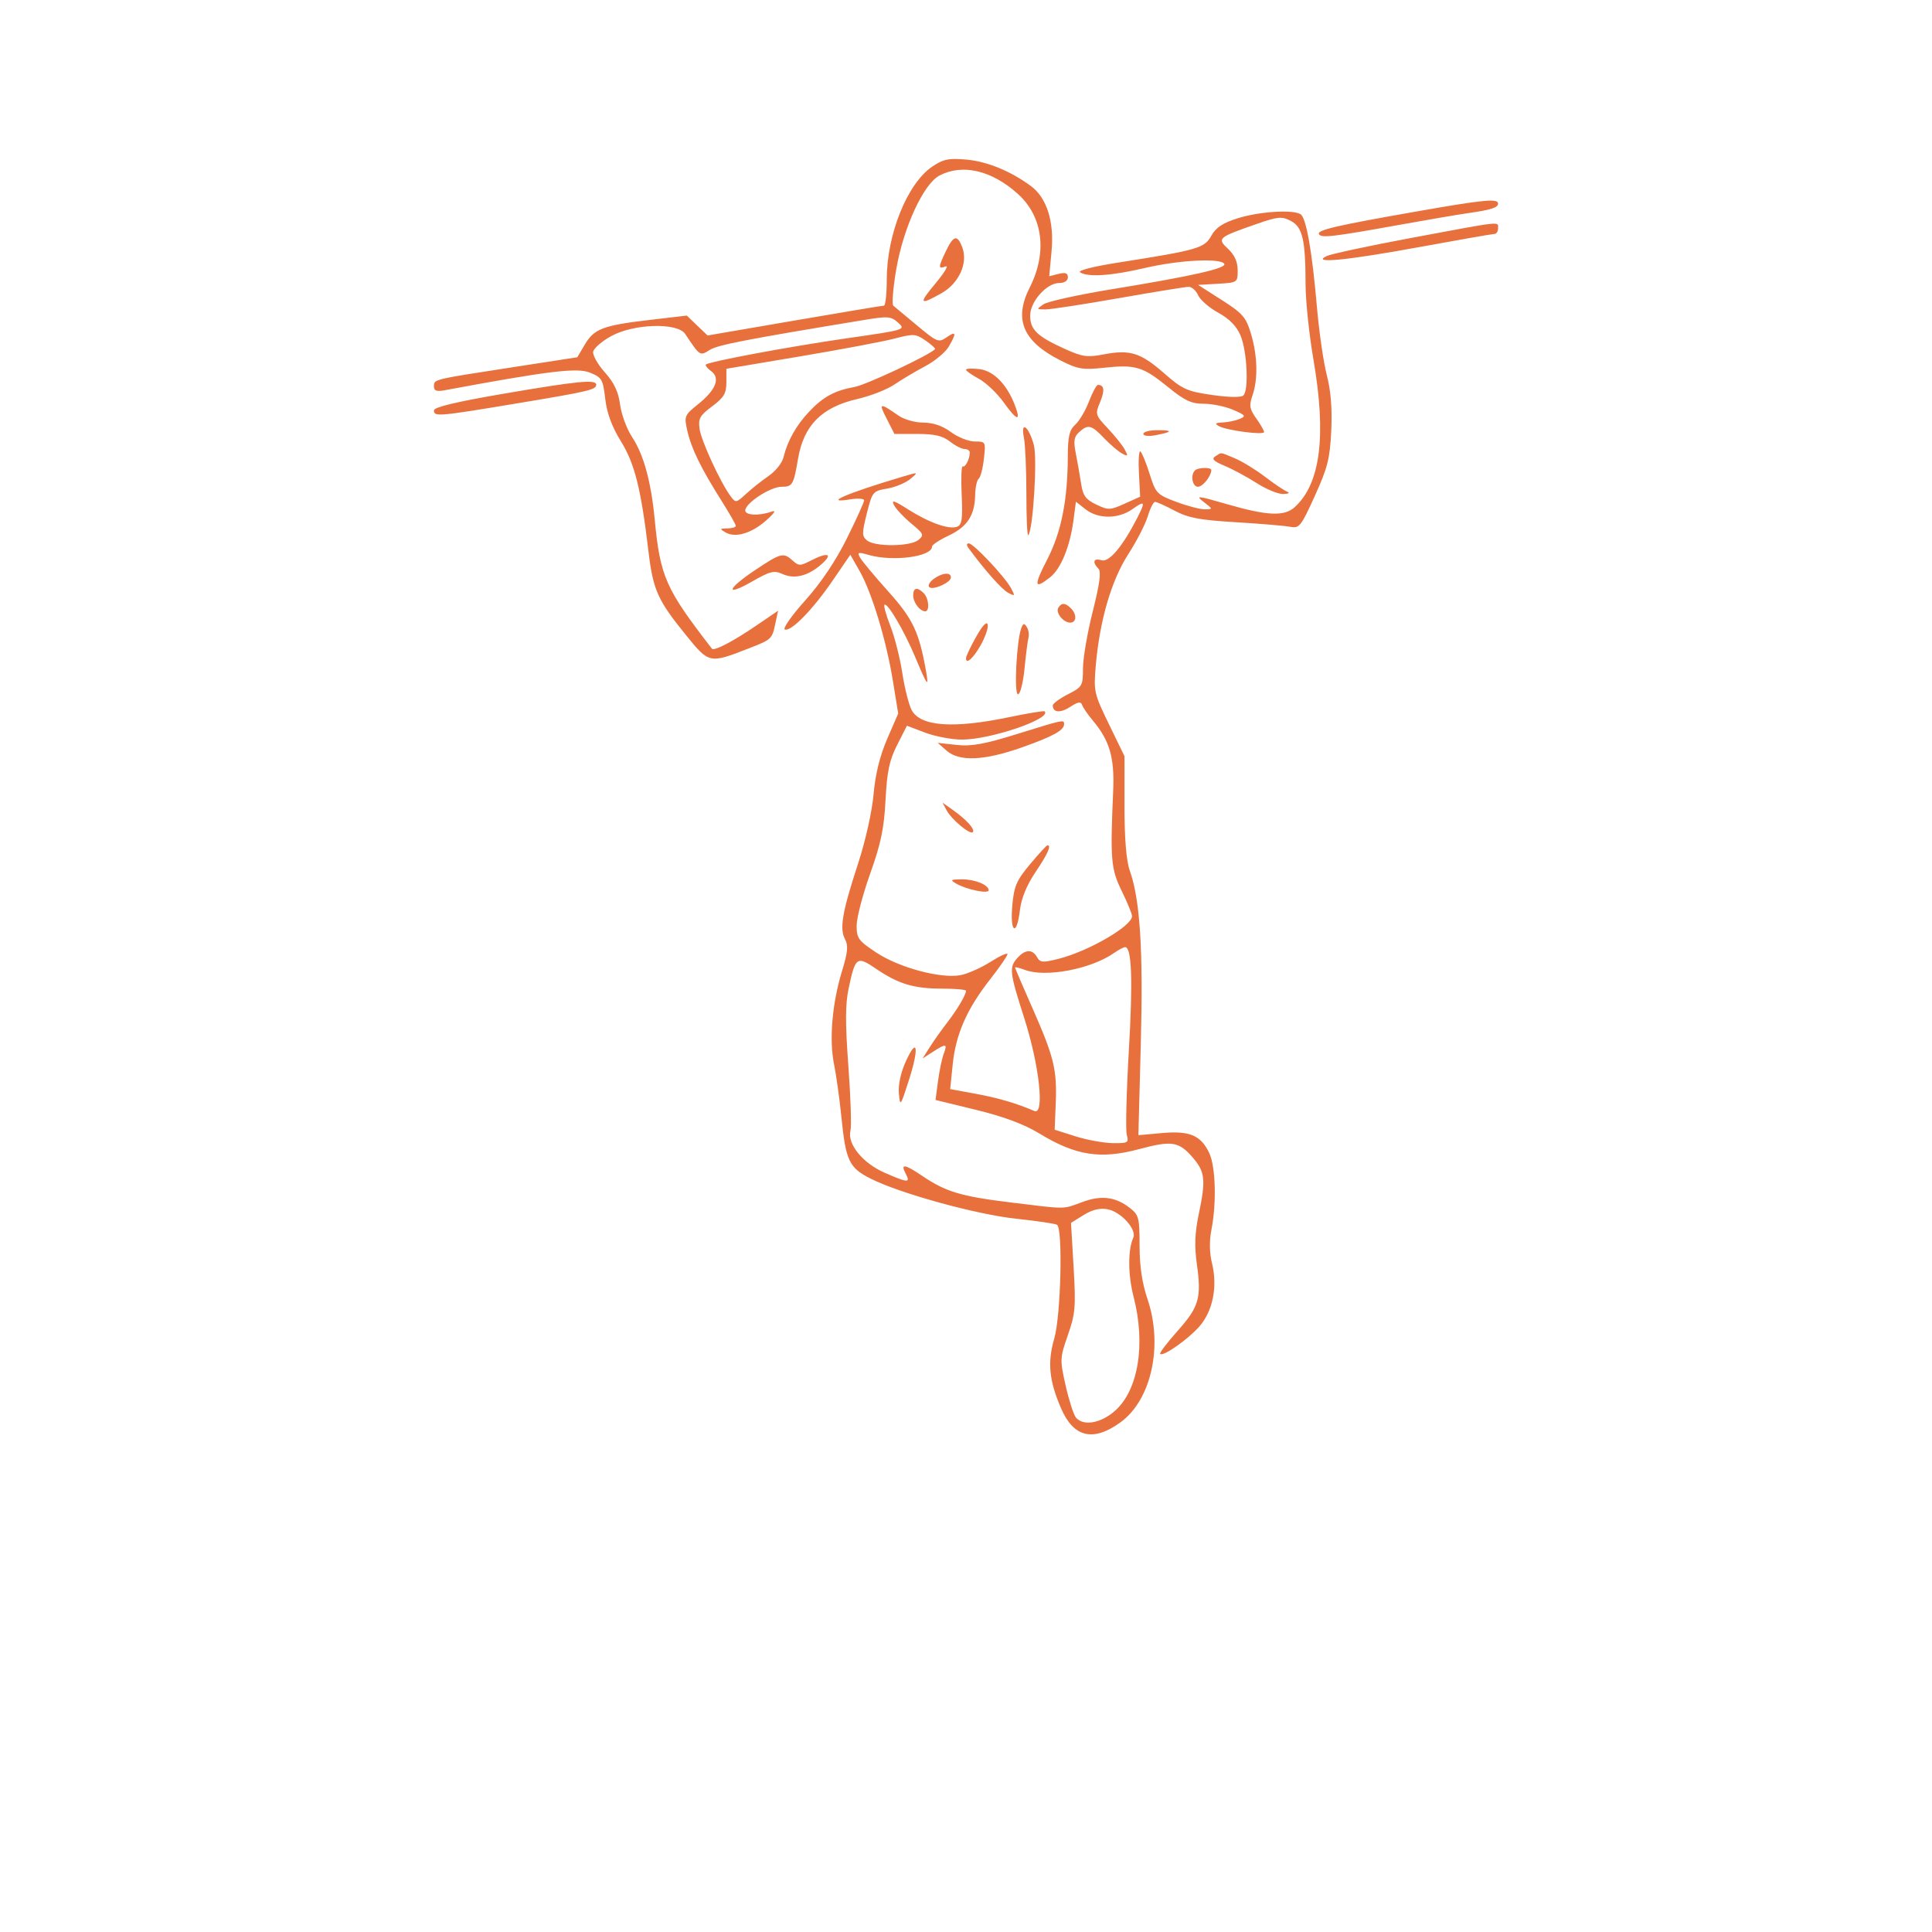
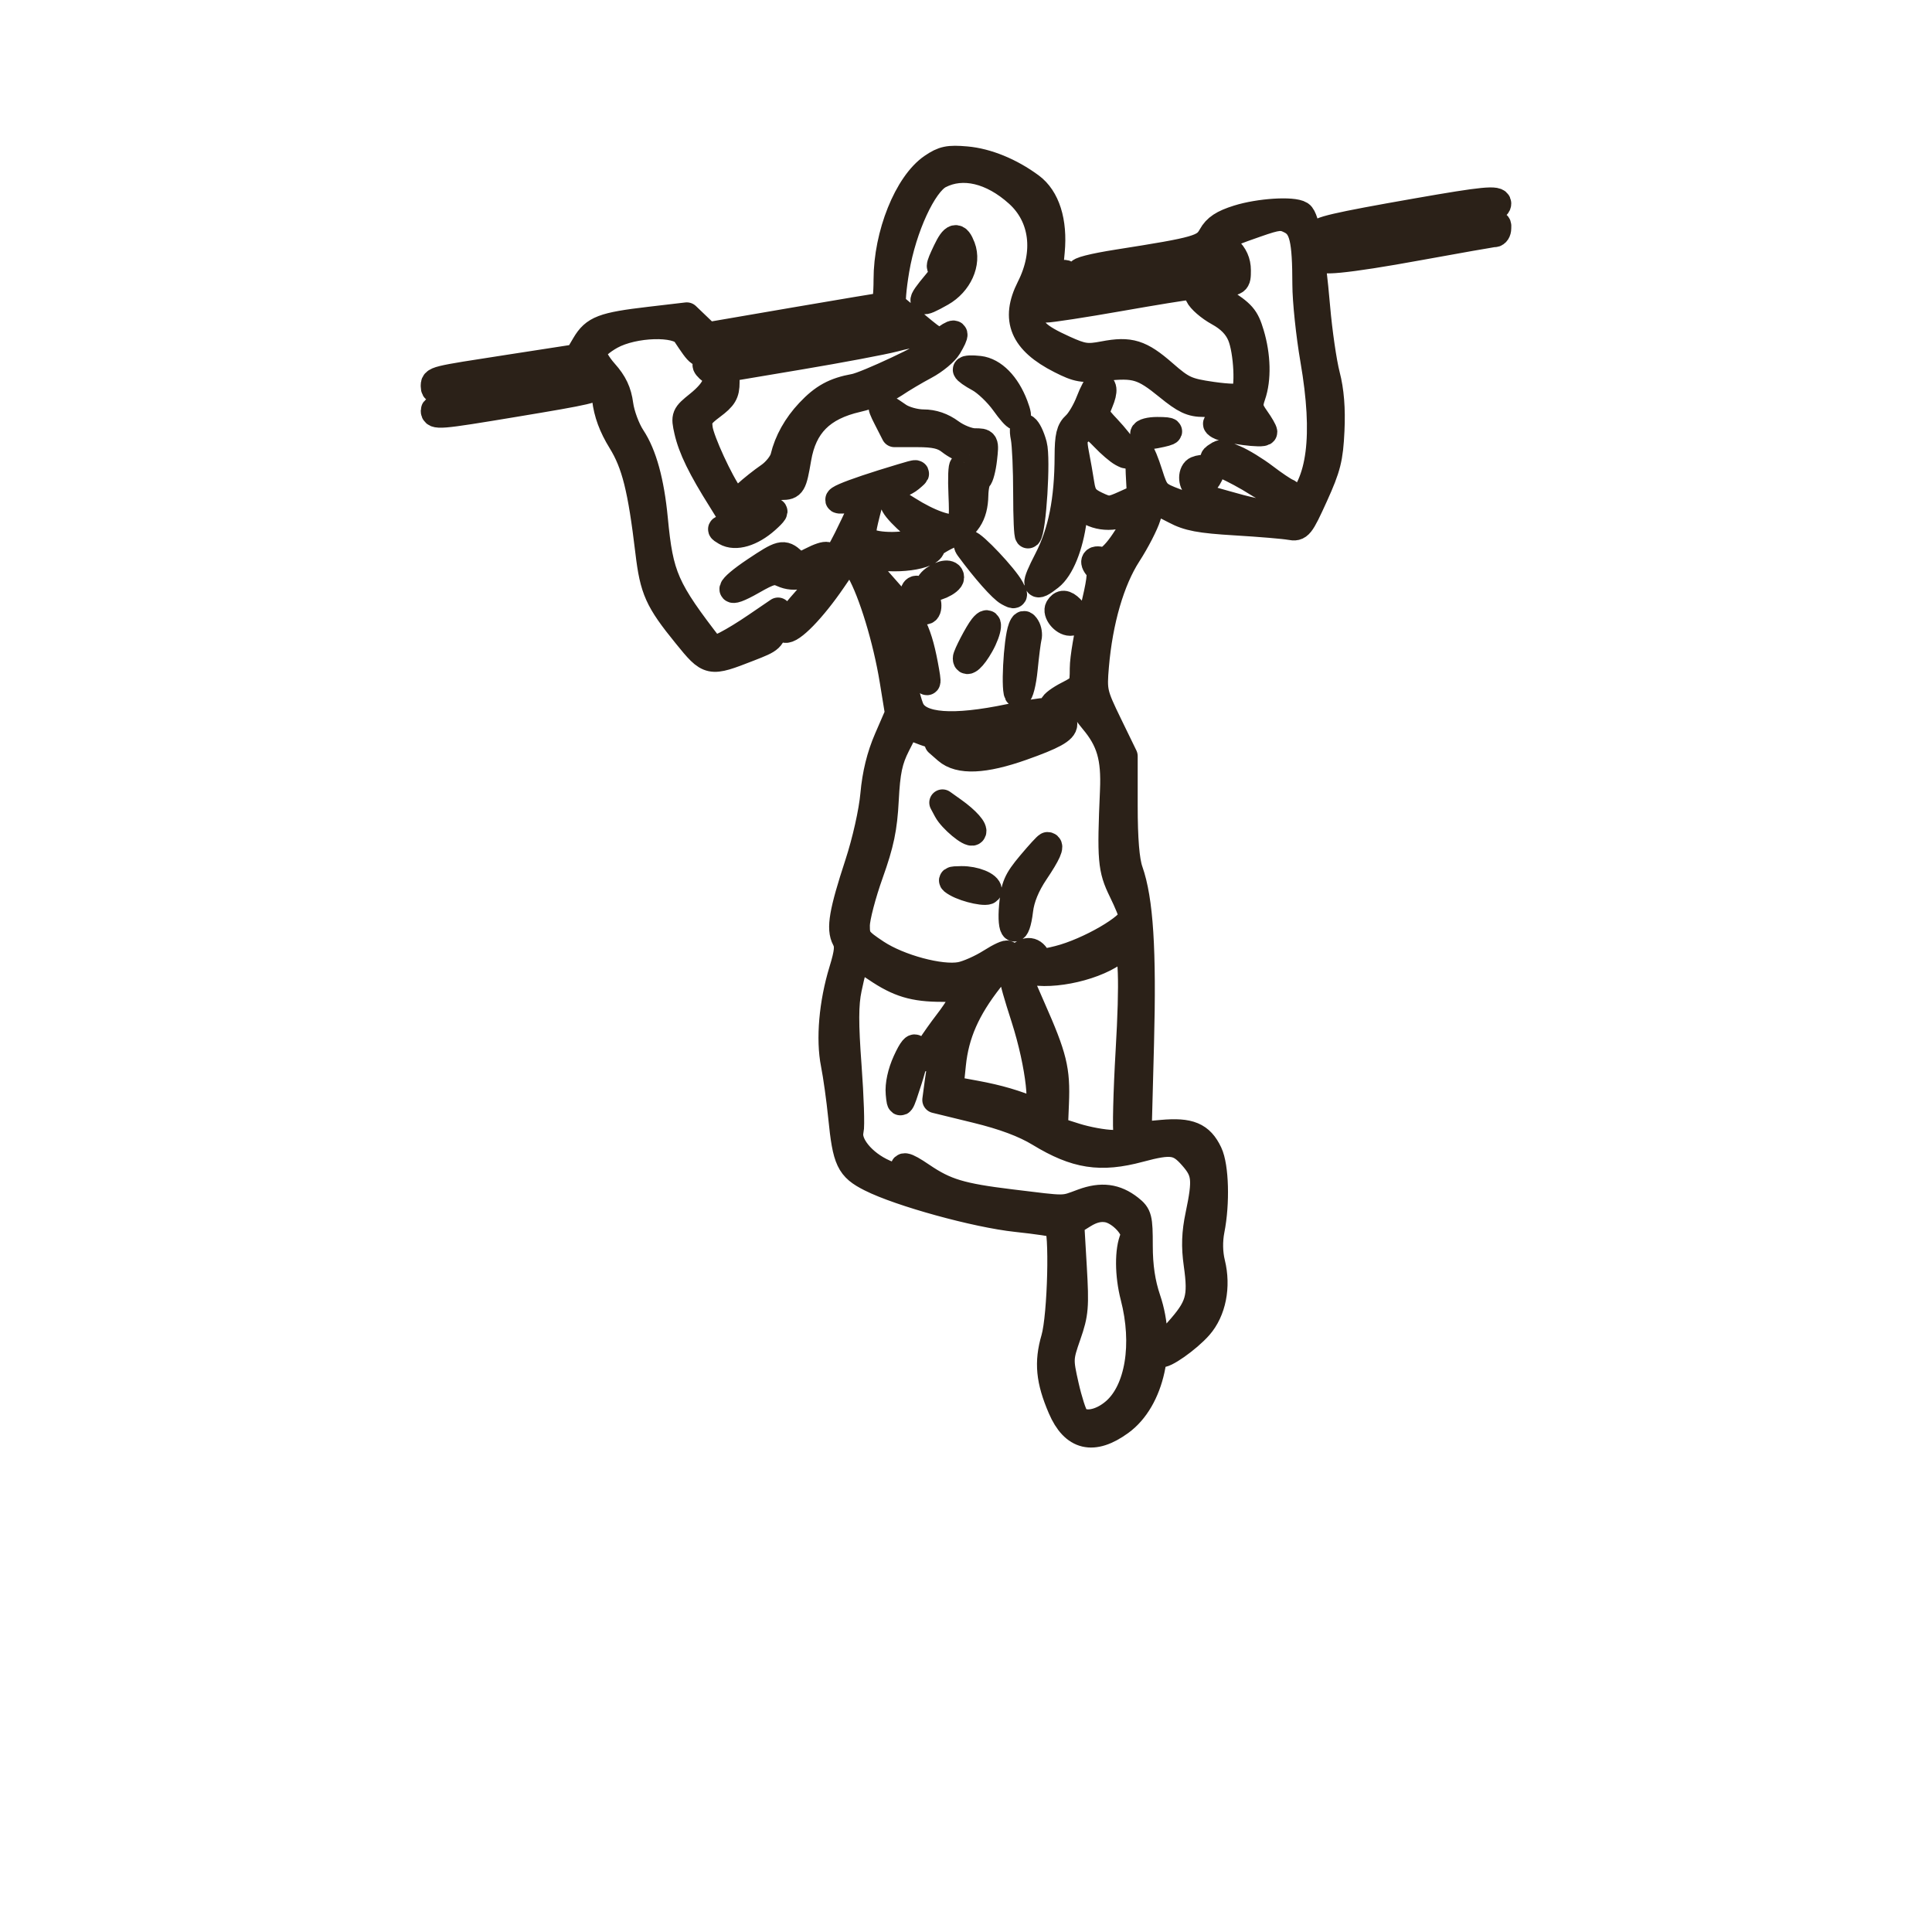
<svg xmlns="http://www.w3.org/2000/svg" width="512" height="512" viewBox="0 0 512 512">
-   <path fill="#E8703D" fill-rule="evenodd" d="M247.015 44.183C240.405 48.69 235 62.152 235 74.105c0 3.792-.338 6.895-.75 6.896s-11.097 1.78-23.744 3.954l-22.994 3.952-2.753-2.638-2.753-2.637-9.869 1.158c-12.338 1.447-14.693 2.343-17.164 6.532l-1.978 3.352-17.748 2.743c-20.742 3.205-20.247 3.082-20.247 5.027 0 1.1.741 1.368 2.75.995 27.545-5.122 35.161-6.053 38.534-4.707 3.218 1.283 3.498 1.758 4.11 6.963.449 3.821 1.762 7.376 4.157 11.257 3.669 5.944 5.322 12.556 7.31 29.248 1.208 10.141 2.45 12.909 9.918 22.096 6.187 7.613 6.184 7.612 16.721 3.508 6.011-2.341 6.105-2.43 6.99-6.627l.701-3.323-5.846 3.985c-6.108 4.164-11.129 6.776-11.673 6.073-12.323-15.923-13.721-19.092-15.184-34.412-.939-9.837-2.92-17.043-5.938-21.604-1.425-2.153-2.873-6.048-3.219-8.655-.454-3.43-1.571-5.797-4.039-8.56-1.877-2.101-3.267-4.57-3.091-5.487.177-.917 2.313-2.766 4.747-4.109 6.017-3.319 17.582-3.663 19.633-.585 3.942 5.918 3.893 5.886 6.502 4.236 2.104-1.331 9.651-2.794 41.146-7.977 6.091-1.003 6.924-.93 8.799.766 2.041 1.847 1.854 1.905-13.402 4.096-15.184 2.181-36.711 6.189-37.553 6.992-.235.224.383 1 1.373 1.724 2.513 1.838 1.296 4.972-3.394 8.742-3.675 2.953-3.777 3.201-2.905 7.079 1.048 4.666 3.596 9.89 8.998 18.45 2.12 3.359 3.855 6.397 3.855 6.75s-1.012.656-2.25.672c-2.04.028-2.083.128-.462 1.071 2.612 1.52 6.915.237 10.803-3.222 2.188-1.946 2.692-2.771 1.409-2.303-3.224 1.176-7 1.022-7-.285 0-1.948 6.646-6.291 9.627-6.291 2.895 0 3.19-.503 4.371-7.465 1.499-8.829 6.281-13.634 15.724-15.798 3.453-.791 7.866-2.518 9.807-3.838 1.941-1.319 5.609-3.499 8.15-4.844s5.34-3.664 6.221-5.154c2.162-3.662 2.013-4.304-.578-2.489-2.057 1.441-2.49 1.267-7.75-3.122a8333 8333 0 0 0-6.332-5.279c-.418-.348-.075-4.654.763-9.571 1.901-11.148 7.248-22.743 11.504-24.943 6.121-3.166 13.839-1.342 20.752 4.904 6.651 6.009 7.844 15.49 3.121 24.809-4.27 8.427-1.822 14.252 8.103 19.281 4.652 2.358 5.917 2.572 11.597 1.964 8.332-.893 10.302-.303 16.883 5.058 4.505 3.669 6.246 4.487 9.555 4.487 2.225 0 5.719.721 7.764 1.602 3.32 1.431 3.504 1.691 1.718 2.43-1.1.455-3.125.873-4.5.928-1.912.077-2.147.303-1 .959 1.995 1.141 12 2.458 12 1.579 0-.379-.94-2.009-2.088-3.622-1.773-2.489-1.924-3.404-1-6.053 1.509-4.33 1.359-10.561-.397-16.391-1.317-4.379-2.187-5.381-7.75-8.932l-6.265-4 5.25-.302c5.203-.3 5.25-.332 5.25-3.576 0-2.207-.822-4.046-2.524-5.645-2.995-2.814-2.759-3.023 7.429-6.583 5.738-2.005 6.758-2.102 9.139-.871 3.146 1.626 3.928 4.973 3.945 16.866.006 4.339.951 13.339 2.1 20 3.467 20.106 1.837 32.848-4.992 39.025-2.762 2.497-7.301 2.284-18.097-.849-7.71-2.237-8.268-2.287-6-.538 2.47 1.906 2.474 1.929.288 1.951-1.217.012-4.623-.88-7.569-1.982-5.129-1.919-5.429-2.236-7.078-7.466-.947-3.004-2.041-5.661-2.431-5.904s-.563 2.358-.383 5.78l.327 6.221-4.113 1.854c-3.851 1.737-4.33 1.752-7.524.229-2.764-1.319-3.52-2.346-3.988-5.419a231 231 0 0 0-1.409-8.017c-.672-3.415-.508-4.517.853-5.75 2.374-2.148 3.259-1.938 6.59 1.562 1.615 1.697 3.759 3.531 4.763 4.076 1.604.87 1.696.748.756-1.008-.587-1.098-2.612-3.634-4.499-5.635-3.32-3.52-3.387-3.745-2.047-6.951 1.29-3.087 1.106-4.568-.567-4.568-.383 0-1.45 1.97-2.369 4.378-.92 2.407-2.556 5.177-3.636 6.155-1.569 1.419-1.968 3.103-1.984 8.372-.035 11.653-1.721 20.113-5.449 27.345-3.647 7.073-3.487 8.076.756 4.739 2.881-2.266 5.288-8.176 6.217-15.261l.625-4.772 2.57 2.022c3.32 2.611 8.693 2.591 12.397-.046 3.346-2.383 3.526-2.046 1.263 2.368-3.866 7.541-7.463 11.802-9.436 11.175-2.108-.668-2.548.5-.836 2.212.784.784.364 3.958-1.5 11.348-1.423 5.644-2.587 12.435-2.587 15.093 0 4.63-.167 4.916-4 6.872-2.2 1.122-4 2.455-4 2.961 0 1.907 2.036 2.061 4.645.352 2.035-1.333 2.807-1.458 3.124-.505.232.696 1.51 2.559 2.84 4.14 4.451 5.289 5.777 9.846 5.397 18.552-.802 18.4-.601 20.764 2.269 26.63 1.499 3.063 2.725 6.064 2.725 6.669 0 2.61-11.537 9.3-19.492 11.303-4.175 1.051-4.874.996-5.684-.452-1.208-2.158-3.114-2.092-5.169.179-2.277 2.516-2.14 3.751 1.775 15.968 4.011 12.512 5.463 25.81 2.691 24.626-4.862-2.076-9.582-3.458-15.593-4.566l-6.72-1.238.673-6.56c.819-7.992 3.746-14.653 9.879-22.484 2.552-3.258 4.64-6.286 4.64-6.728s-2.038.489-4.529 2.069-6.065 3.161-7.944 3.513c-5.201.976-16.255-1.989-22.277-5.975-4.79-3.17-5.248-3.802-5.228-7.214.012-2.057 1.629-8.24 3.594-13.74 2.828-7.917 3.675-11.979 4.065-19.5.394-7.592 1.013-10.522 3.079-14.588l2.585-5.089 4.838 1.839c2.661 1.011 7.06 1.838 9.776 1.838 7.59 0 23.823-5.551 21.889-7.486-.194-.193-4.402.494-9.35 1.528-14.958 3.124-23.665 2.478-25.931-1.926-.741-1.439-1.848-5.868-2.462-9.843s-2.03-9.546-3.147-12.38-1.822-5.362-1.567-5.617c.74-.741 5.244 6.914 8.151 13.854 3.217 7.68 3.661 8.266 2.878 3.797-1.819-10.382-3.482-13.903-9.99-21.154-3.589-4-6.954-8.029-7.476-8.952-.843-1.493-.588-1.576 2.292-.75 6.408 1.837 16.754.463 16.754-2.226 0-.459 1.959-1.756 4.353-2.881 4.97-2.336 6.966-5.363 7.072-10.726.041-2.056.462-4.02.934-4.364s1.093-2.707 1.38-5.25c.515-4.567.485-4.624-2.415-4.624-1.614 0-4.46-1.125-6.324-2.5-2.251-1.66-4.699-2.5-7.29-2.5-2.155 0-5.09-.822-6.556-1.836-5.093-3.523-5.348-3.465-3.207.731l2.094 4.105h6.072c4.557 0 6.706.499 8.614 2 1.399 1.1 3.157 2 3.908 2s1.365.413 1.365.918c0 1.697-1.203 4.074-1.858 3.67-.357-.221-.487 3.153-.29 7.496.294 6.466.075 8.007-1.205 8.498-2.139.821-7.405-1.043-13.029-4.609-3.778-2.396-4.489-2.6-3.66-1.052.566 1.057 2.624 3.238 4.575 4.845 3.257 2.685 3.408 3.038 1.853 4.329-2.128 1.766-11.535 1.856-13.614.13-1.373-1.139-1.378-1.901-.049-7.18 1.445-5.737 1.599-5.924 5.38-6.562 2.14-.362 4.905-1.51 6.144-2.552 2.239-1.883 2.226-1.886-2.247-.55-14.821 4.425-21.094 7.158-13.664 5.952 2.015-.327 3.664-.202 3.664.278s-2.058 5.02-4.573 10.088c-2.962 5.968-6.868 11.775-11.087 16.479-3.587 4.001-5.986 7.44-5.34 7.655 1.7.567 7.421-5.308 12.734-13.078l4.612-6.745 2.423 4.245c3.249 5.693 7.078 18.285 8.831 29.04l1.433 8.795-2.907 6.705c-1.951 4.502-3.141 9.334-3.621 14.705-.411 4.603-2.163 12.428-4.127 18.428-4.177 12.768-4.936 17.161-3.446 19.945.905 1.691.744 3.447-.766 8.383-2.632 8.599-3.459 18.152-2.141 24.744.604 3.025 1.482 9.325 1.95 14 1.163 11.614 2.042 13.47 7.736 16.342 7.831 3.949 28.035 9.511 38.664 10.643 5.432.578 10.269 1.295 10.75 1.592 1.578.976 1.015 24.133-.733 30.145-1.841 6.335-1.38 11.111 1.784 18.464 3.339 7.763 8.516 8.993 15.761 3.745 8.196-5.938 11.35-20.301 7.169-32.649-1.444-4.264-2.106-8.721-2.106-14.178 0-7.338-.199-8.115-2.547-9.962-3.771-2.966-7.56-3.454-12.553-1.615-5.415 1.994-3.92 1.983-19.037.137-13.233-1.615-17.273-2.832-23.538-7.089-4.553-3.094-5.759-3.254-4.325-.575 1.364 2.549.65 2.518-5.629-.244-5.768-2.537-9.896-7.641-8.988-11.112.305-1.166.055-8.876-.555-17.132-.835-11.3-.82-16.372.058-20.512 1.796-8.466 2.171-8.739 7.251-5.285 5.957 4.052 10.043 5.285 17.512 5.285 3.493 0 6.351.255 6.351.566 0 1.066-2.29 4.935-4.992 8.434-1.486 1.925-3.559 4.85-4.605 6.5l-1.903 3 2.715-1.75c3.529-2.275 3.909-2.209 2.885.5-.469 1.238-1.151 4.5-1.516 7.25l-.665 5 10.791 2.635c7.318 1.788 12.708 3.802 16.749 6.261 9.67 5.884 16.168 6.888 26.541 4.104 8.428-2.262 10.374-1.977 13.896 2.035 3.504 3.99 3.728 5.984 1.739 15.491-.993 4.744-1.116 8.292-.453 12.999 1.262 8.95.578 11.302-5.157 17.737-2.747 3.081-4.8 5.797-4.562 6.034.786.786 7.346-3.815 10.399-7.292 3.566-4.061 4.855-10.564 3.322-16.767-.662-2.683-.721-5.888-.159-8.737 1.411-7.154 1.141-16.848-.57-20.454-2.226-4.691-5.199-5.938-12.565-5.27l-6.206.563.643-24.25c.659-24.872-.183-38.096-2.92-45.852-.936-2.655-1.407-8.395-1.407-17.166v-13.177l-4.107-8.447c-3.941-8.104-4.083-8.732-3.511-15.447 1.02-11.955 4.138-22.69 8.593-29.583 2.227-3.445 4.564-7.986 5.195-10.09s1.502-3.827 1.935-3.827 2.774 1.055 5.199 2.345c3.571 1.898 6.646 2.478 16.165 3.047 6.466.387 12.943.931 14.394 1.209 2.474.476 2.881-.03 6.586-8.191 3.395-7.478 4.005-9.906 4.351-17.304.272-5.809-.111-10.578-1.178-14.673-.87-3.336-2.047-11.436-2.616-18-1.293-14.923-2.84-23.706-4.345-24.663-2.015-1.283-10.948-.715-16.587 1.054-4.036 1.266-5.846 2.46-7.066 4.661-1.819 3.283-3.548 3.78-24.767 7.116-6.61 1.039-10.739 2.1-10 2.569 2.117 1.344 8.262.928 17.259-1.17 8.959-2.089 19.975-2.658 20.949-1.082.719 1.162-8.475 3.244-29.449 6.668-9.075 1.481-17.388 3.306-18.473 4.054-1.899 1.31-1.88 1.36.532 1.36 1.377 0 10.14-1.345 19.473-2.988s17.649-2.994 18.481-3c.832-.007 1.957.996 2.5 2.229s2.948 3.318 5.344 4.634c2.955 1.623 4.848 3.557 5.884 6.009 1.75 4.146 2.247 14.56.759 15.924-.607.556-3.875.501-8.316-.14-6.627-.956-7.823-1.5-12.706-5.773-6.207-5.431-9.026-6.31-15.978-4.979-4.401.843-5.655.66-10.473-1.526-7.164-3.251-9.027-5.054-9.027-8.74 0-3.721 4.38-8.65 7.687-8.65 1.402 0 2.313-.598 2.313-1.519 0-1.116-.655-1.355-2.472-.899l-2.472.621.615-6.583c.738-7.899-1.25-14.193-5.467-17.311-5.381-3.978-11.627-6.537-17.132-7.017-4.706-.41-6.113-.116-9.057 1.891M375.5 56.024c-21.624 3.792-26.628 4.96-25.953 6.053.65 1.05 3.598.701 21.953-2.605 7.15-1.288 15.025-2.628 17.5-2.98 6.152-.872 8-1.464 8-2.559 0-1.382-3.806-1.012-21.5 2.091m-1.434 7.017c-11.238 2.1-21.363 4.269-22.5 4.82-4.271 2.074 5.266 1.153 24.434-2.361 10.502-1.925 19.523-3.5 20.047-3.5s.953-.675.953-1.5c0-1.857 1.495-2.022-22.934 2.541m-123.381 3.493c-2.085 4.373-2.095 4.837-.087 4.067.88-.338-.287 1.639-2.593 4.393-4.655 5.559-4.39 6.04 1.495 2.71 4.673-2.644 7.093-8.015 5.499-12.205-1.289-3.392-2.321-3.144-4.314 1.035M237 89.742c-3.025.787-14.275 2.906-25 4.709l-19.5 3.279v3.564c0 2.959-.641 4.044-3.778 6.385-3.274 2.445-3.717 3.246-3.323 6.011.454 3.179 5.468 14.067 8.173 17.749 1.393 1.895 1.486 1.882 4.176-.589 1.514-1.391 4.213-3.531 6-4.756s3.536-3.434 3.89-4.91c1.025-4.281 3.345-8.428 6.724-12.019 3.761-3.997 6.793-5.654 12.122-6.621 3.073-.557 19.649-8.343 21.319-10.014.172-.171-.951-1.191-2.495-2.265-2.624-1.826-3.168-1.861-8.308-.523m19 8.231c0 .315 1.534 1.398 3.408 2.408 1.874 1.009 4.847 3.839 6.606 6.288 3.517 4.898 4.637 5.173 2.945.724-2.101-5.527-5.654-9.139-9.423-9.579-1.945-.227-3.536-.155-3.536.159m-122.75 6.4c-12.273 2.102-18.25 3.535-18.25 4.376 0 1.72 1.053 1.633 21.442-1.755 19.796-3.289 21.558-3.703 21.558-5.061 0-1.438-4.956-.95-24.75 2.44m138.094 11.597c.361 1.804.656 8.474.656 14.822s.22 11.321.489 11.052c1.279-1.279 2.463-20.307 1.489-23.925-1.332-4.947-3.564-6.599-2.634-1.949m31.656-.995c0 .56 1.383.712 3.25.356 4.557-.867 4.702-1.331.417-1.331-2.017 0-3.667.439-3.667.975m19.079 5.955c-1.081.684-.484 1.292 2.487 2.533 2.15.899 5.979 2.962 8.509 4.585 2.53 1.624 5.686 2.916 7.013 2.873 1.44-.047 1.836-.306.984-.643-.786-.31-3.432-2.093-5.881-3.962-2.448-1.869-6.023-4.055-7.944-4.857-4.085-1.707-3.415-1.639-5.168-.529m-5.412 3.737c-1.244 1.243-.675 4.333.798 4.333 1.28 0 3.535-2.829 3.535-4.434 0-.792-3.523-.71-4.333.101m-59.995 20.583c4.23 5.768 8.804 10.934 10.472 11.827 1.857.994 1.917.905.796-1.189-1.627-3.04-9.963-11.888-11.199-11.888-.611 0-.637.475-.069 1.25m-56.558 5.833c-7.562 5.049-8.069 7.182-.706 2.97 4.667-2.671 5.752-2.937 7.926-1.947 3.194 1.456 6.801.558 10.369-2.582 3.178-2.796 1.688-3.294-2.844-.951-2.765 1.43-3.198 1.43-4.779 0-2.46-2.227-3.124-2.059-9.966 2.51m47.329 2.335c-1.067.78-1.605 1.753-1.196 2.163.945.944 5.753-1.195 5.753-2.56 0-1.46-2.291-1.26-4.557.397M242 157.8c0 1.855 1.787 4.2 3.2 4.2 1.234 0 .946-3.454-.4-4.8-1.715-1.715-2.8-1.483-2.8.6m38.473 3.244c-.807 1.305 1.304 3.956 3.149 3.956 1.697 0 1.799-2.179.178-3.8-1.476-1.476-2.482-1.523-3.327-.156m-20.135 5.096c-1.241 1.552-4.338 7.483-4.338 8.31 0 1.738 1.933.014 3.892-3.472 2.266-4.031 2.587-7.512.446-4.838m10.322.303c-1.259 3.28-1.977 17.557-.883 17.557.585 0 1.361-3.037 1.724-6.75s.838-7.425 1.057-8.25.019-2.1-.442-2.834c-.672-1.07-.96-1.015-1.456.277m-1.16 28.09c-8.667 2.694-12.06 3.305-16 2.877l-5-.543 2.361 2.066c3.379 2.959 9.947 2.671 19.975-.875 8.3-2.935 11.164-4.521 11.164-6.18 0-1.217-.152-1.184-12.5 2.655m-18.622 20.239c1.283 2.396 6.193 6.49 6.917 5.766.686-.686-1.581-3.249-5.072-5.735l-2.954-2.104zm22.12 14.23c-3.623 4.328-4.261 5.812-4.732 11-.655 7.226 1.181 8.319 2.023 1.205.375-3.165 1.781-6.596 4.139-10.101 3.247-4.824 4.263-7.106 3.165-7.106-.224 0-2.291 2.251-4.595 5.002m-19.582 5.171c2.723 1.58 8.584 2.78 8.584 1.757 0-1.445-3.684-2.932-7.184-2.9-2.922.027-3.088.163-1.4 1.143m41.814 18.378c-6.121 4.288-18.165 6.565-23.665 4.474-1.411-.537-2.565-.819-2.565-.629 0 .191 2.065 5.017 4.589 10.726 5.711 12.917 6.558 16.362 6.198 25.213l-.287 7.052 5.5 1.746c3.025.959 7.465 1.772 9.867 1.806 4.057.057 4.322-.098 3.742-2.189-.343-1.238-.099-11.25.543-22.25 1.089-18.649.775-27.5-.975-27.5-.403 0-1.729.698-2.947 1.551m-55.176 28.726c-1.348 2.966-2.045 6.188-1.838 8.5.32 3.579.422 3.444 2.649-3.505 2.76-8.613 2.253-11.736-.811-4.995m47.11 40.721-3.335 2.077.686 11.712c.617 10.543.466 12.343-1.511 18.017-2.132 6.117-2.149 6.514-.593 13.407.883 3.906 2.106 7.707 2.719 8.446 1.94 2.337 6.56 1.554 10.324-1.751 6.21-5.453 8.216-17.672 4.963-30.228-1.507-5.816-1.543-12.421-.086-15.678.978-2.186-3.294-6.899-6.831-7.537-2.04-.368-4.067.124-6.336 1.535" />
+   <path fill="#2B2118" stroke="#2B2118" stroke-width="7" stroke-linejoin="round" fill-rule="evenodd" d="M247.015 44.183C240.405 48.69 235 62.152 235 74.105c0 3.792-.338 6.895-.75 6.896s-11.097 1.78-23.744 3.954l-22.994 3.952-2.753-2.638-2.753-2.637-9.869 1.158c-12.338 1.447-14.693 2.343-17.164 6.532l-1.978 3.352-17.748 2.743c-20.742 3.205-20.247 3.082-20.247 5.027 0 1.1.741 1.368 2.75.995 27.545-5.122 35.161-6.053 38.534-4.707 3.218 1.283 3.498 1.758 4.11 6.963.449 3.821 1.762 7.376 4.157 11.257 3.669 5.944 5.322 12.556 7.31 29.248 1.208 10.141 2.45 12.909 9.918 22.096 6.187 7.613 6.184 7.612 16.721 3.508 6.011-2.341 6.105-2.43 6.99-6.627l.701-3.323-5.846 3.985c-6.108 4.164-11.129 6.776-11.673 6.073-12.323-15.923-13.721-19.092-15.184-34.412-.939-9.837-2.92-17.043-5.938-21.604-1.425-2.153-2.873-6.048-3.219-8.655-.454-3.43-1.571-5.797-4.039-8.56-1.877-2.101-3.267-4.57-3.091-5.487.177-.917 2.313-2.766 4.747-4.109 6.017-3.319 17.582-3.663 19.633-.585 3.942 5.918 3.893 5.886 6.502 4.236 2.104-1.331 9.651-2.794 41.146-7.977 6.091-1.003 6.924-.93 8.799.766 2.041 1.847 1.854 1.905-13.402 4.096-15.184 2.181-36.711 6.189-37.553 6.992-.235.224.383 1 1.373 1.724 2.513 1.838 1.296 4.972-3.394 8.742-3.675 2.953-3.777 3.201-2.905 7.079 1.048 4.666 3.596 9.89 8.998 18.45 2.12 3.359 3.855 6.397 3.855 6.75s-1.012.656-2.25.672c-2.04.028-2.083.128-.462 1.071 2.612 1.52 6.915.237 10.803-3.222 2.188-1.946 2.692-2.771 1.409-2.303-3.224 1.176-7 1.022-7-.285 0-1.948 6.646-6.291 9.627-6.291 2.895 0 3.19-.503 4.371-7.465 1.499-8.829 6.281-13.634 15.724-15.798 3.453-.791 7.866-2.518 9.807-3.838 1.941-1.319 5.609-3.499 8.15-4.844s5.34-3.664 6.221-5.154c2.162-3.662 2.013-4.304-.578-2.489-2.057 1.441-2.49 1.267-7.75-3.122a8333 8333 0 0 0-6.332-5.279c-.418-.348-.075-4.654.763-9.571 1.901-11.148 7.248-22.743 11.504-24.943 6.121-3.166 13.839-1.342 20.752 4.904 6.651 6.009 7.844 15.49 3.121 24.809-4.27 8.427-1.822 14.252 8.103 19.281 4.652 2.358 5.917 2.572 11.597 1.964 8.332-.893 10.302-.303 16.883 5.058 4.505 3.669 6.246 4.487 9.555 4.487 2.225 0 5.719.721 7.764 1.602 3.32 1.431 3.504 1.691 1.718 2.43-1.1.455-3.125.873-4.5.928-1.912.077-2.147.303-1 .959 1.995 1.141 12 2.458 12 1.579 0-.379-.94-2.009-2.088-3.622-1.773-2.489-1.924-3.404-1-6.053 1.509-4.33 1.359-10.561-.397-16.391-1.317-4.379-2.187-5.381-7.75-8.932l-6.265-4 5.25-.302c5.203-.3 5.25-.332 5.25-3.576 0-2.207-.822-4.046-2.524-5.645-2.995-2.814-2.759-3.023 7.429-6.583 5.738-2.005 6.758-2.102 9.139-.871 3.146 1.626 3.928 4.973 3.945 16.866.006 4.339.951 13.339 2.1 20 3.467 20.106 1.837 32.848-4.992 39.025-2.762 2.497-7.301 2.284-18.097-.849-7.71-2.237-8.268-2.287-6-.538 2.47 1.906 2.474 1.929.288 1.951-1.217.012-4.623-.88-7.569-1.982-5.129-1.919-5.429-2.236-7.078-7.466-.947-3.004-2.041-5.661-2.431-5.904s-.563 2.358-.383 5.78l.327 6.221-4.113 1.854c-3.851 1.737-4.33 1.752-7.524.229-2.764-1.319-3.52-2.346-3.988-5.419a231 231 0 0 0-1.409-8.017c-.672-3.415-.508-4.517.853-5.75 2.374-2.148 3.259-1.938 6.59 1.562 1.615 1.697 3.759 3.531 4.763 4.076 1.604.87 1.696.748.756-1.008-.587-1.098-2.612-3.634-4.499-5.635-3.32-3.52-3.387-3.745-2.047-6.951 1.29-3.087 1.106-4.568-.567-4.568-.383 0-1.45 1.97-2.369 4.378-.92 2.407-2.556 5.177-3.636 6.155-1.569 1.419-1.968 3.103-1.984 8.372-.035 11.653-1.721 20.113-5.449 27.345-3.647 7.073-3.487 8.076.756 4.739 2.881-2.266 5.288-8.176 6.217-15.261l.625-4.772 2.57 2.022c3.32 2.611 8.693 2.591 12.397-.046 3.346-2.383 3.526-2.046 1.263 2.368-3.866 7.541-7.463 11.802-9.436 11.175-2.108-.668-2.548.5-.836 2.212.784.784.364 3.958-1.5 11.348-1.423 5.644-2.587 12.435-2.587 15.093 0 4.63-.167 4.916-4 6.872-2.2 1.122-4 2.455-4 2.961 0 1.907 2.036 2.061 4.645.352 2.035-1.333 2.807-1.458 3.124-.505.232.696 1.51 2.559 2.84 4.14 4.451 5.289 5.777 9.846 5.397 18.552-.802 18.4-.601 20.764 2.269 26.63 1.499 3.063 2.725 6.064 2.725 6.669 0 2.61-11.537 9.3-19.492 11.303-4.175 1.051-4.874.996-5.684-.452-1.208-2.158-3.114-2.092-5.169.179-2.277 2.516-2.14 3.751 1.775 15.968 4.011 12.512 5.463 25.81 2.691 24.626-4.862-2.076-9.582-3.458-15.593-4.566l-6.72-1.238.673-6.56c.819-7.992 3.746-14.653 9.879-22.484 2.552-3.258 4.64-6.286 4.64-6.728s-2.038.489-4.529 2.069-6.065 3.161-7.944 3.513c-5.201.976-16.255-1.989-22.277-5.975-4.79-3.17-5.248-3.802-5.228-7.214.012-2.057 1.629-8.24 3.594-13.74 2.828-7.917 3.675-11.979 4.065-19.5.394-7.592 1.013-10.522 3.079-14.588l2.585-5.089 4.838 1.839c2.661 1.011 7.06 1.838 9.776 1.838 7.59 0 23.823-5.551 21.889-7.486-.194-.193-4.402.494-9.35 1.528-14.958 3.124-23.665 2.478-25.931-1.926-.741-1.439-1.848-5.868-2.462-9.843s-2.03-9.546-3.147-12.38-1.822-5.362-1.567-5.617c.74-.741 5.244 6.914 8.151 13.854 3.217 7.68 3.661 8.266 2.878 3.797-1.819-10.382-3.482-13.903-9.99-21.154-3.589-4-6.954-8.029-7.476-8.952-.843-1.493-.588-1.576 2.292-.75 6.408 1.837 16.754.463 16.754-2.226 0-.459 1.959-1.756 4.353-2.881 4.97-2.336 6.966-5.363 7.072-10.726.041-2.056.462-4.02.934-4.364s1.093-2.707 1.38-5.25c.515-4.567.485-4.624-2.415-4.624-1.614 0-4.46-1.125-6.324-2.5-2.251-1.66-4.699-2.5-7.29-2.5-2.155 0-5.09-.822-6.556-1.836-5.093-3.523-5.348-3.465-3.207.731l2.094 4.105h6.072c4.557 0 6.706.499 8.614 2 1.399 1.1 3.157 2 3.908 2s1.365.413 1.365.918c0 1.697-1.203 4.074-1.858 3.67-.357-.221-.487 3.153-.29 7.496.294 6.466.075 8.007-1.205 8.498-2.139.821-7.405-1.043-13.029-4.609-3.778-2.396-4.489-2.6-3.66-1.052.566 1.057 2.624 3.238 4.575 4.845 3.257 2.685 3.408 3.038 1.853 4.329-2.128 1.766-11.535 1.856-13.614.13-1.373-1.139-1.378-1.901-.049-7.18 1.445-5.737 1.599-5.924 5.38-6.562 2.14-.362 4.905-1.51 6.144-2.552 2.239-1.883 2.226-1.886-2.247-.55-14.821 4.425-21.094 7.158-13.664 5.952 2.015-.327 3.664-.202 3.664.278s-2.058 5.02-4.573 10.088c-2.962 5.968-6.868 11.775-11.087 16.479-3.587 4.001-5.986 7.44-5.34 7.655 1.7.567 7.421-5.308 12.734-13.078l4.612-6.745 2.423 4.245c3.249 5.693 7.078 18.285 8.831 29.04l1.433 8.795-2.907 6.705c-1.951 4.502-3.141 9.334-3.621 14.705-.411 4.603-2.163 12.428-4.127 18.428-4.177 12.768-4.936 17.161-3.446 19.945.905 1.691.744 3.447-.766 8.383-2.632 8.599-3.459 18.152-2.141 24.744.604 3.025 1.482 9.325 1.95 14 1.163 11.614 2.042 13.47 7.736 16.342 7.831 3.949 28.035 9.511 38.664 10.643 5.432.578 10.269 1.295 10.75 1.592 1.578.976 1.015 24.133-.733 30.145-1.841 6.335-1.38 11.111 1.784 18.464 3.339 7.763 8.516 8.993 15.761 3.745 8.196-5.938 11.35-20.301 7.169-32.649-1.444-4.264-2.106-8.721-2.106-14.178 0-7.338-.199-8.115-2.547-9.962-3.771-2.966-7.56-3.454-12.553-1.615-5.415 1.994-3.92 1.983-19.037.137-13.233-1.615-17.273-2.832-23.538-7.089-4.553-3.094-5.759-3.254-4.325-.575 1.364 2.549.65 2.518-5.629-.244-5.768-2.537-9.896-7.641-8.988-11.112.305-1.166.055-8.876-.555-17.132-.835-11.3-.82-16.372.058-20.512 1.796-8.466 2.171-8.739 7.251-5.285 5.957 4.052 10.043 5.285 17.512 5.285 3.493 0 6.351.255 6.351.566 0 1.066-2.29 4.935-4.992 8.434-1.486 1.925-3.559 4.85-4.605 6.5l-1.903 3 2.715-1.75c3.529-2.275 3.909-2.209 2.885.5-.469 1.238-1.151 4.5-1.516 7.25l-.665 5 10.791 2.635c7.318 1.788 12.708 3.802 16.749 6.261 9.67 5.884 16.168 6.888 26.541 4.104 8.428-2.262 10.374-1.977 13.896 2.035 3.504 3.99 3.728 5.984 1.739 15.491-.993 4.744-1.116 8.292-.453 12.999 1.262 8.95.578 11.302-5.157 17.737-2.747 3.081-4.8 5.797-4.562 6.034.786.786 7.346-3.815 10.399-7.292 3.566-4.061 4.855-10.564 3.322-16.767-.662-2.683-.721-5.888-.159-8.737 1.411-7.154 1.141-16.848-.57-20.454-2.226-4.691-5.199-5.938-12.565-5.27l-6.206.563.643-24.25c.659-24.872-.183-38.096-2.92-45.852-.936-2.655-1.407-8.395-1.407-17.166v-13.177l-4.107-8.447c-3.941-8.104-4.083-8.732-3.511-15.447 1.02-11.955 4.138-22.69 8.593-29.583 2.227-3.445 4.564-7.986 5.195-10.09s1.502-3.827 1.935-3.827 2.774 1.055 5.199 2.345c3.571 1.898 6.646 2.478 16.165 3.047 6.466.387 12.943.931 14.394 1.209 2.474.476 2.881-.03 6.586-8.191 3.395-7.478 4.005-9.906 4.351-17.304.272-5.809-.111-10.578-1.178-14.673-.87-3.336-2.047-11.436-2.616-18-1.293-14.923-2.84-23.706-4.345-24.663-2.015-1.283-10.948-.715-16.587 1.054-4.036 1.266-5.846 2.46-7.066 4.661-1.819 3.283-3.548 3.78-24.767 7.116-6.61 1.039-10.739 2.1-10 2.569 2.117 1.344 8.262.928 17.259-1.17 8.959-2.089 19.975-2.658 20.949-1.082.719 1.162-8.475 3.244-29.449 6.668-9.075 1.481-17.388 3.306-18.473 4.054-1.899 1.31-1.88 1.36.532 1.36 1.377 0 10.14-1.345 19.473-2.988s17.649-2.994 18.481-3c.832-.007 1.957.996 2.5 2.229s2.948 3.318 5.344 4.634c2.955 1.623 4.848 3.557 5.884 6.009 1.75 4.146 2.247 14.56.759 15.924-.607.556-3.875.501-8.316-.14-6.627-.956-7.823-1.5-12.706-5.773-6.207-5.431-9.026-6.31-15.978-4.979-4.401.843-5.655.66-10.473-1.526-7.164-3.251-9.027-5.054-9.027-8.74 0-3.721 4.38-8.65 7.687-8.65 1.402 0 2.313-.598 2.313-1.519 0-1.116-.655-1.355-2.472-.899l-2.472.621.615-6.583c.738-7.899-1.25-14.193-5.467-17.311-5.381-3.978-11.627-6.537-17.132-7.017-4.706-.41-6.113-.116-9.057 1.891M375.5 56.024c-21.624 3.792-26.628 4.96-25.953 6.053.65 1.05 3.598.701 21.953-2.605 7.15-1.288 15.025-2.628 17.5-2.98 6.152-.872 8-1.464 8-2.559 0-1.382-3.806-1.012-21.5 2.091m-1.434 7.017c-11.238 2.1-21.363 4.269-22.5 4.82-4.271 2.074 5.266 1.153 24.434-2.361 10.502-1.925 19.523-3.5 20.047-3.5s.953-.675.953-1.5c0-1.857 1.495-2.022-22.934 2.541m-123.381 3.493c-2.085 4.373-2.095 4.837-.087 4.067.88-.338-.287 1.639-2.593 4.393-4.655 5.559-4.39 6.04 1.495 2.71 4.673-2.644 7.093-8.015 5.499-12.205-1.289-3.392-2.321-3.144-4.314 1.035M237 89.742c-3.025.787-14.275 2.906-25 4.709l-19.5 3.279v3.564c0 2.959-.641 4.044-3.778 6.385-3.274 2.445-3.717 3.246-3.323 6.011.454 3.179 5.468 14.067 8.173 17.749 1.393 1.895 1.486 1.882 4.176-.589 1.514-1.391 4.213-3.531 6-4.756s3.536-3.434 3.89-4.91c1.025-4.281 3.345-8.428 6.724-12.019 3.761-3.997 6.793-5.654 12.122-6.621 3.073-.557 19.649-8.343 21.319-10.014.172-.171-.951-1.191-2.495-2.265-2.624-1.826-3.168-1.861-8.308-.523m19 8.231c0 .315 1.534 1.398 3.408 2.408 1.874 1.009 4.847 3.839 6.606 6.288 3.517 4.898 4.637 5.173 2.945.724-2.101-5.527-5.654-9.139-9.423-9.579-1.945-.227-3.536-.155-3.536.159m-122.75 6.4c-12.273 2.102-18.25 3.535-18.25 4.376 0 1.72 1.053 1.633 21.442-1.755 19.796-3.289 21.558-3.703 21.558-5.061 0-1.438-4.956-.95-24.75 2.44m138.094 11.597c.361 1.804.656 8.474.656 14.822s.22 11.321.489 11.052c1.279-1.279 2.463-20.307 1.489-23.925-1.332-4.947-3.564-6.599-2.634-1.949m31.656-.995c0 .56 1.383.712 3.25.356 4.557-.867 4.702-1.331.417-1.331-2.017 0-3.667.439-3.667.975m19.079 5.955c-1.081.684-.484 1.292 2.487 2.533 2.15.899 5.979 2.962 8.509 4.585 2.53 1.624 5.686 2.916 7.013 2.873 1.44-.047 1.836-.306.984-.643-.786-.31-3.432-2.093-5.881-3.962-2.448-1.869-6.023-4.055-7.944-4.857-4.085-1.707-3.415-1.639-5.168-.529m-5.412 3.737c-1.244 1.243-.675 4.333.798 4.333 1.28 0 3.535-2.829 3.535-4.434 0-.792-3.523-.71-4.333.101m-59.995 20.583c4.23 5.768 8.804 10.934 10.472 11.827 1.857.994 1.917.905.796-1.189-1.627-3.04-9.963-11.888-11.199-11.888-.611 0-.637.475-.069 1.25m-56.558 5.833c-7.562 5.049-8.069 7.182-.706 2.97 4.667-2.671 5.752-2.937 7.926-1.947 3.194 1.456 6.801.558 10.369-2.582 3.178-2.796 1.688-3.294-2.844-.951-2.765 1.43-3.198 1.43-4.779 0-2.46-2.227-3.124-2.059-9.966 2.51m47.329 2.335c-1.067.78-1.605 1.753-1.196 2.163.945.944 5.753-1.195 5.753-2.56 0-1.46-2.291-1.26-4.557.397M242 157.8c0 1.855 1.787 4.2 3.2 4.2 1.234 0 .946-3.454-.4-4.8-1.715-1.715-2.8-1.483-2.8.6m38.473 3.244c-.807 1.305 1.304 3.956 3.149 3.956 1.697 0 1.799-2.179.178-3.8-1.476-1.476-2.482-1.523-3.327-.156m-20.135 5.096c-1.241 1.552-4.338 7.483-4.338 8.31 0 1.738 1.933.014 3.892-3.472 2.266-4.031 2.587-7.512.446-4.838m10.322.303c-1.259 3.28-1.977 17.557-.883 17.557.585 0 1.361-3.037 1.724-6.75s.838-7.425 1.057-8.25.019-2.1-.442-2.834c-.672-1.07-.96-1.015-1.456.277m-1.16 28.09c-8.667 2.694-12.06 3.305-16 2.877l-5-.543 2.361 2.066c3.379 2.959 9.947 2.671 19.975-.875 8.3-2.935 11.164-4.521 11.164-6.18 0-1.217-.152-1.184-12.5 2.655m-18.622 20.239c1.283 2.396 6.193 6.49 6.917 5.766.686-.686-1.581-3.249-5.072-5.735l-2.954-2.104zm22.12 14.23c-3.623 4.328-4.261 5.812-4.732 11-.655 7.226 1.181 8.319 2.023 1.205.375-3.165 1.781-6.596 4.139-10.101 3.247-4.824 4.263-7.106 3.165-7.106-.224 0-2.291 2.251-4.595 5.002m-19.582 5.171c2.723 1.58 8.584 2.78 8.584 1.757 0-1.445-3.684-2.932-7.184-2.9-2.922.027-3.088.163-1.4 1.143m41.814 18.378c-6.121 4.288-18.165 6.565-23.665 4.474-1.411-.537-2.565-.819-2.565-.629 0 .191 2.065 5.017 4.589 10.726 5.711 12.917 6.558 16.362 6.198 25.213l-.287 7.052 5.5 1.746c3.025.959 7.465 1.772 9.867 1.806 4.057.057 4.322-.098 3.742-2.189-.343-1.238-.099-11.25.543-22.25 1.089-18.649.775-27.5-.975-27.5-.403 0-1.729.698-2.947 1.551m-55.176 28.726c-1.348 2.966-2.045 6.188-1.838 8.5.32 3.579.422 3.444 2.649-3.505 2.76-8.613 2.253-11.736-.811-4.995m47.11 40.721-3.335 2.077.686 11.712c.617 10.543.466 12.343-1.511 18.017-2.132 6.117-2.149 6.514-.593 13.407.883 3.906 2.106 7.707 2.719 8.446 1.94 2.337 6.56 1.554 10.324-1.751 6.21-5.453 8.216-17.672 4.963-30.228-1.507-5.816-1.543-12.421-.086-15.678.978-2.186-3.294-6.899-6.831-7.537-2.04-.368-4.067.124-6.336 1.535" />
</svg>
